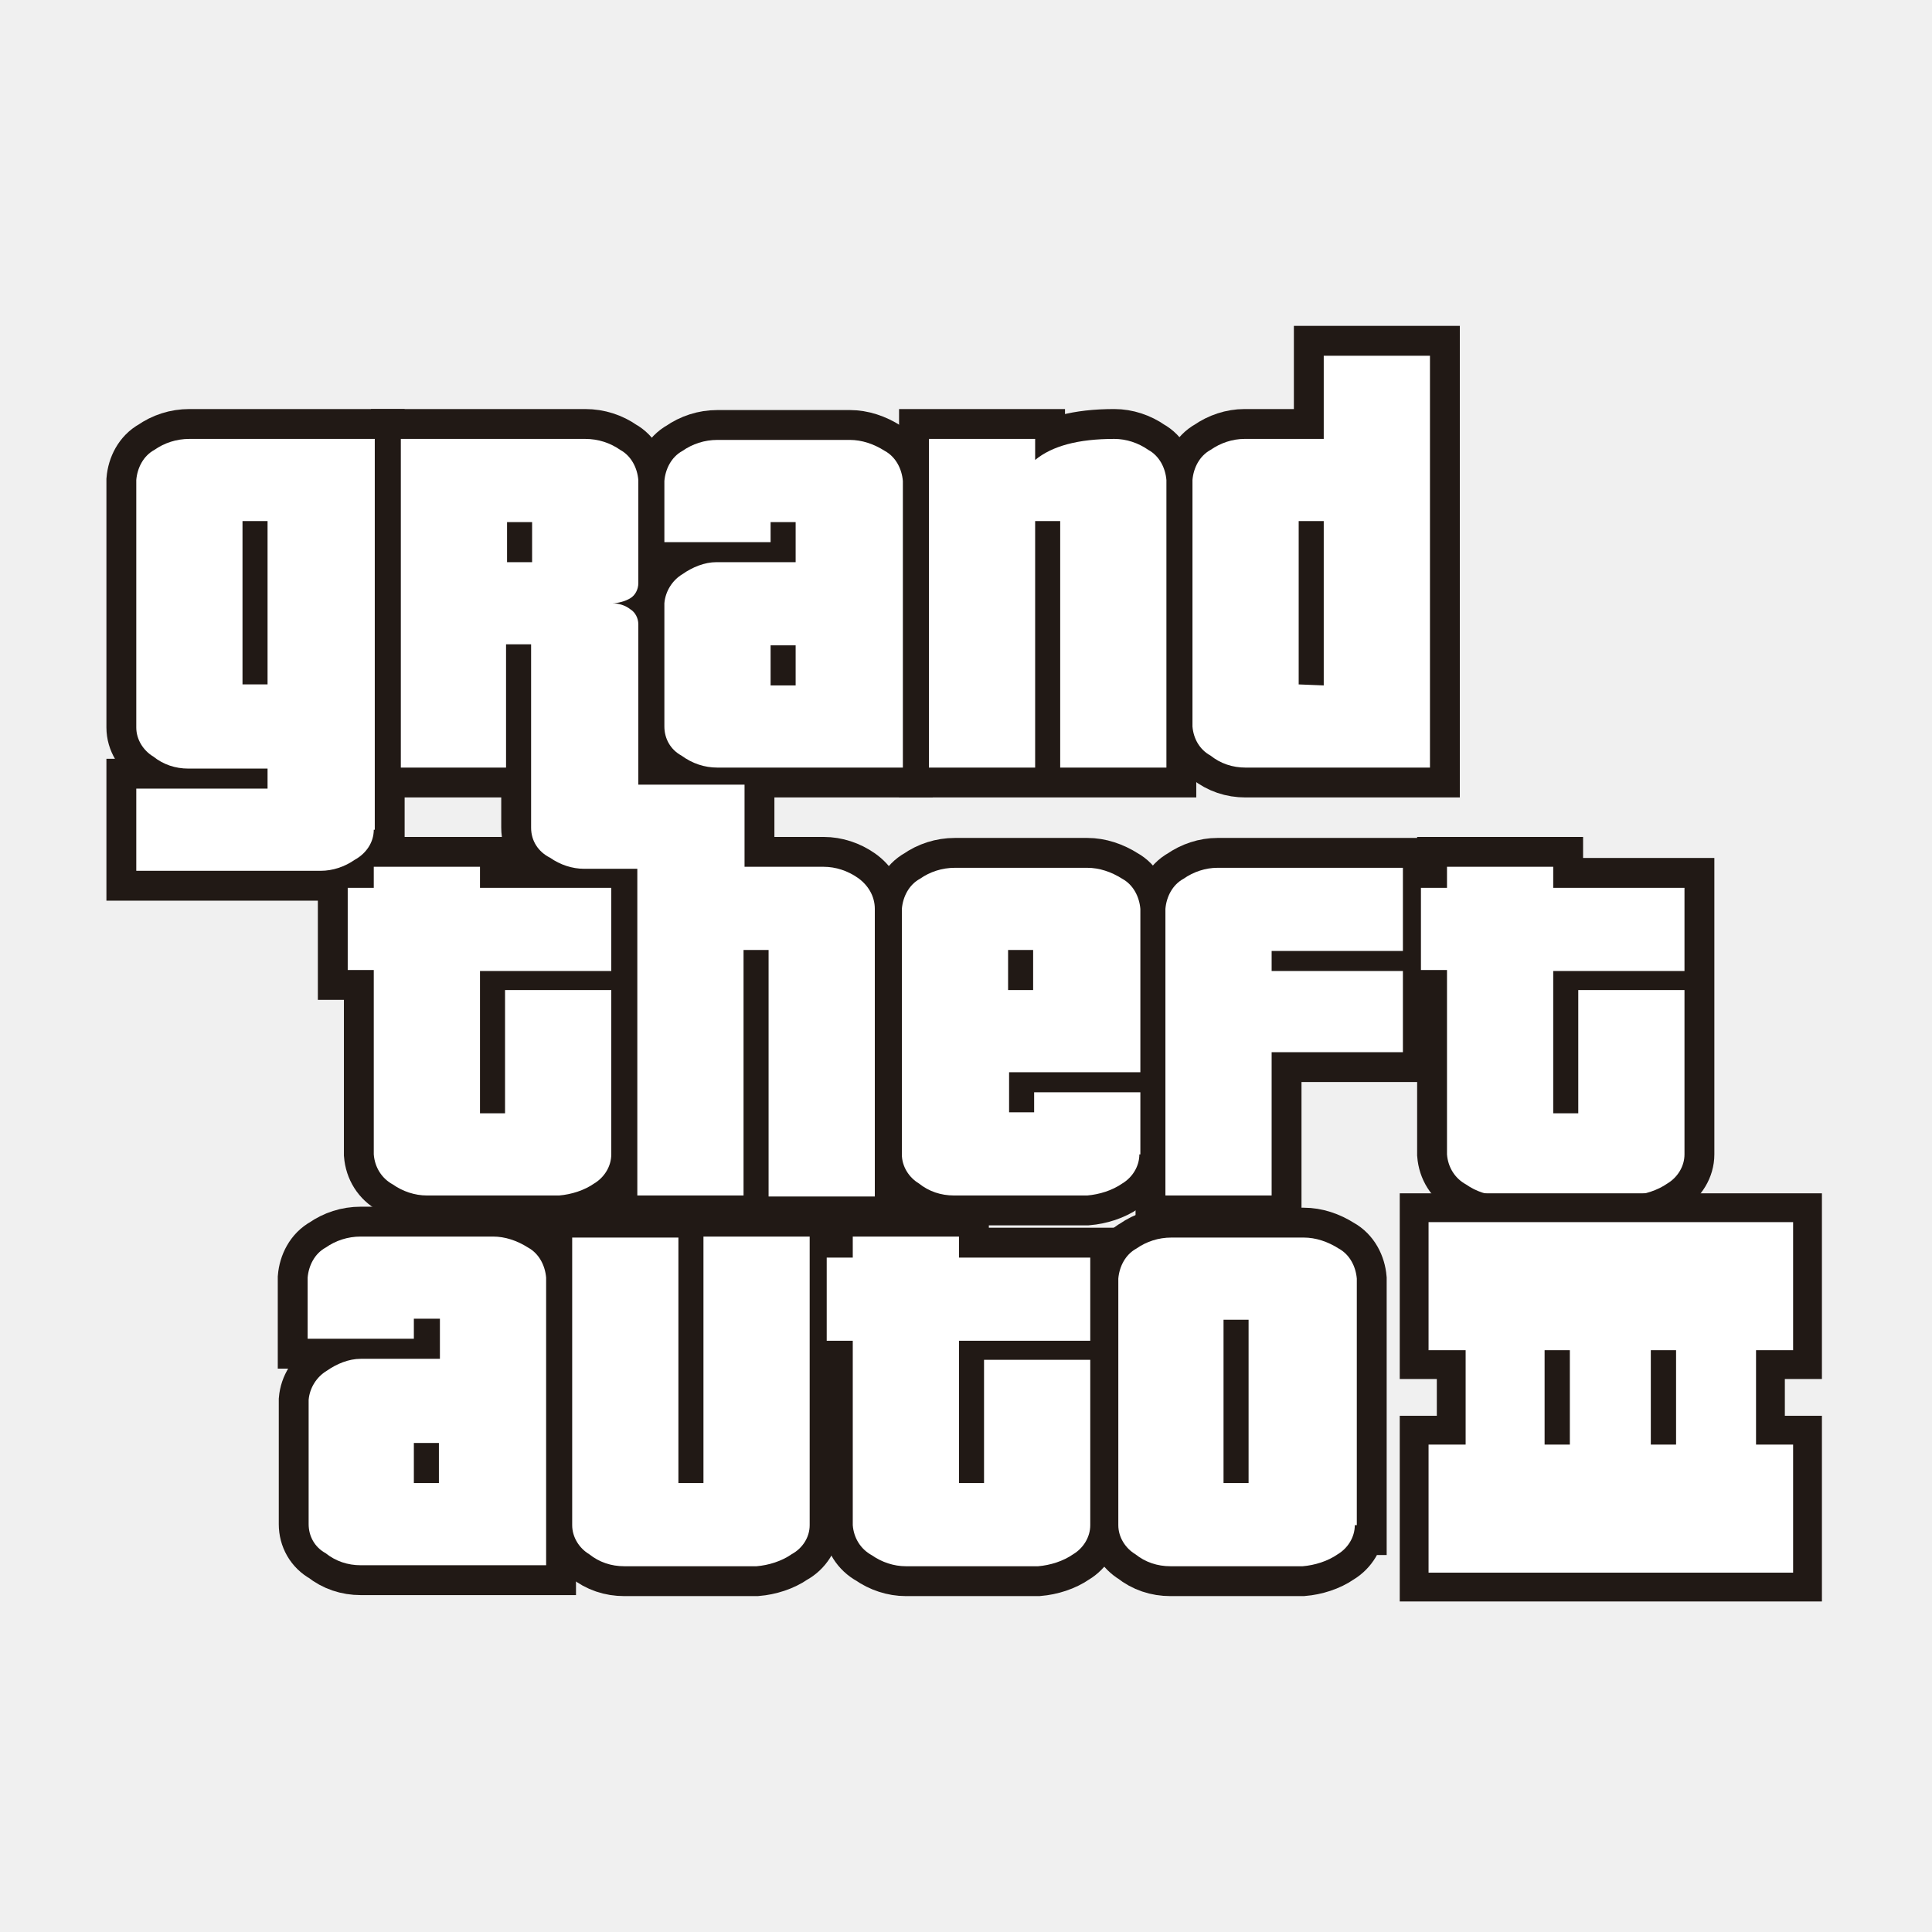
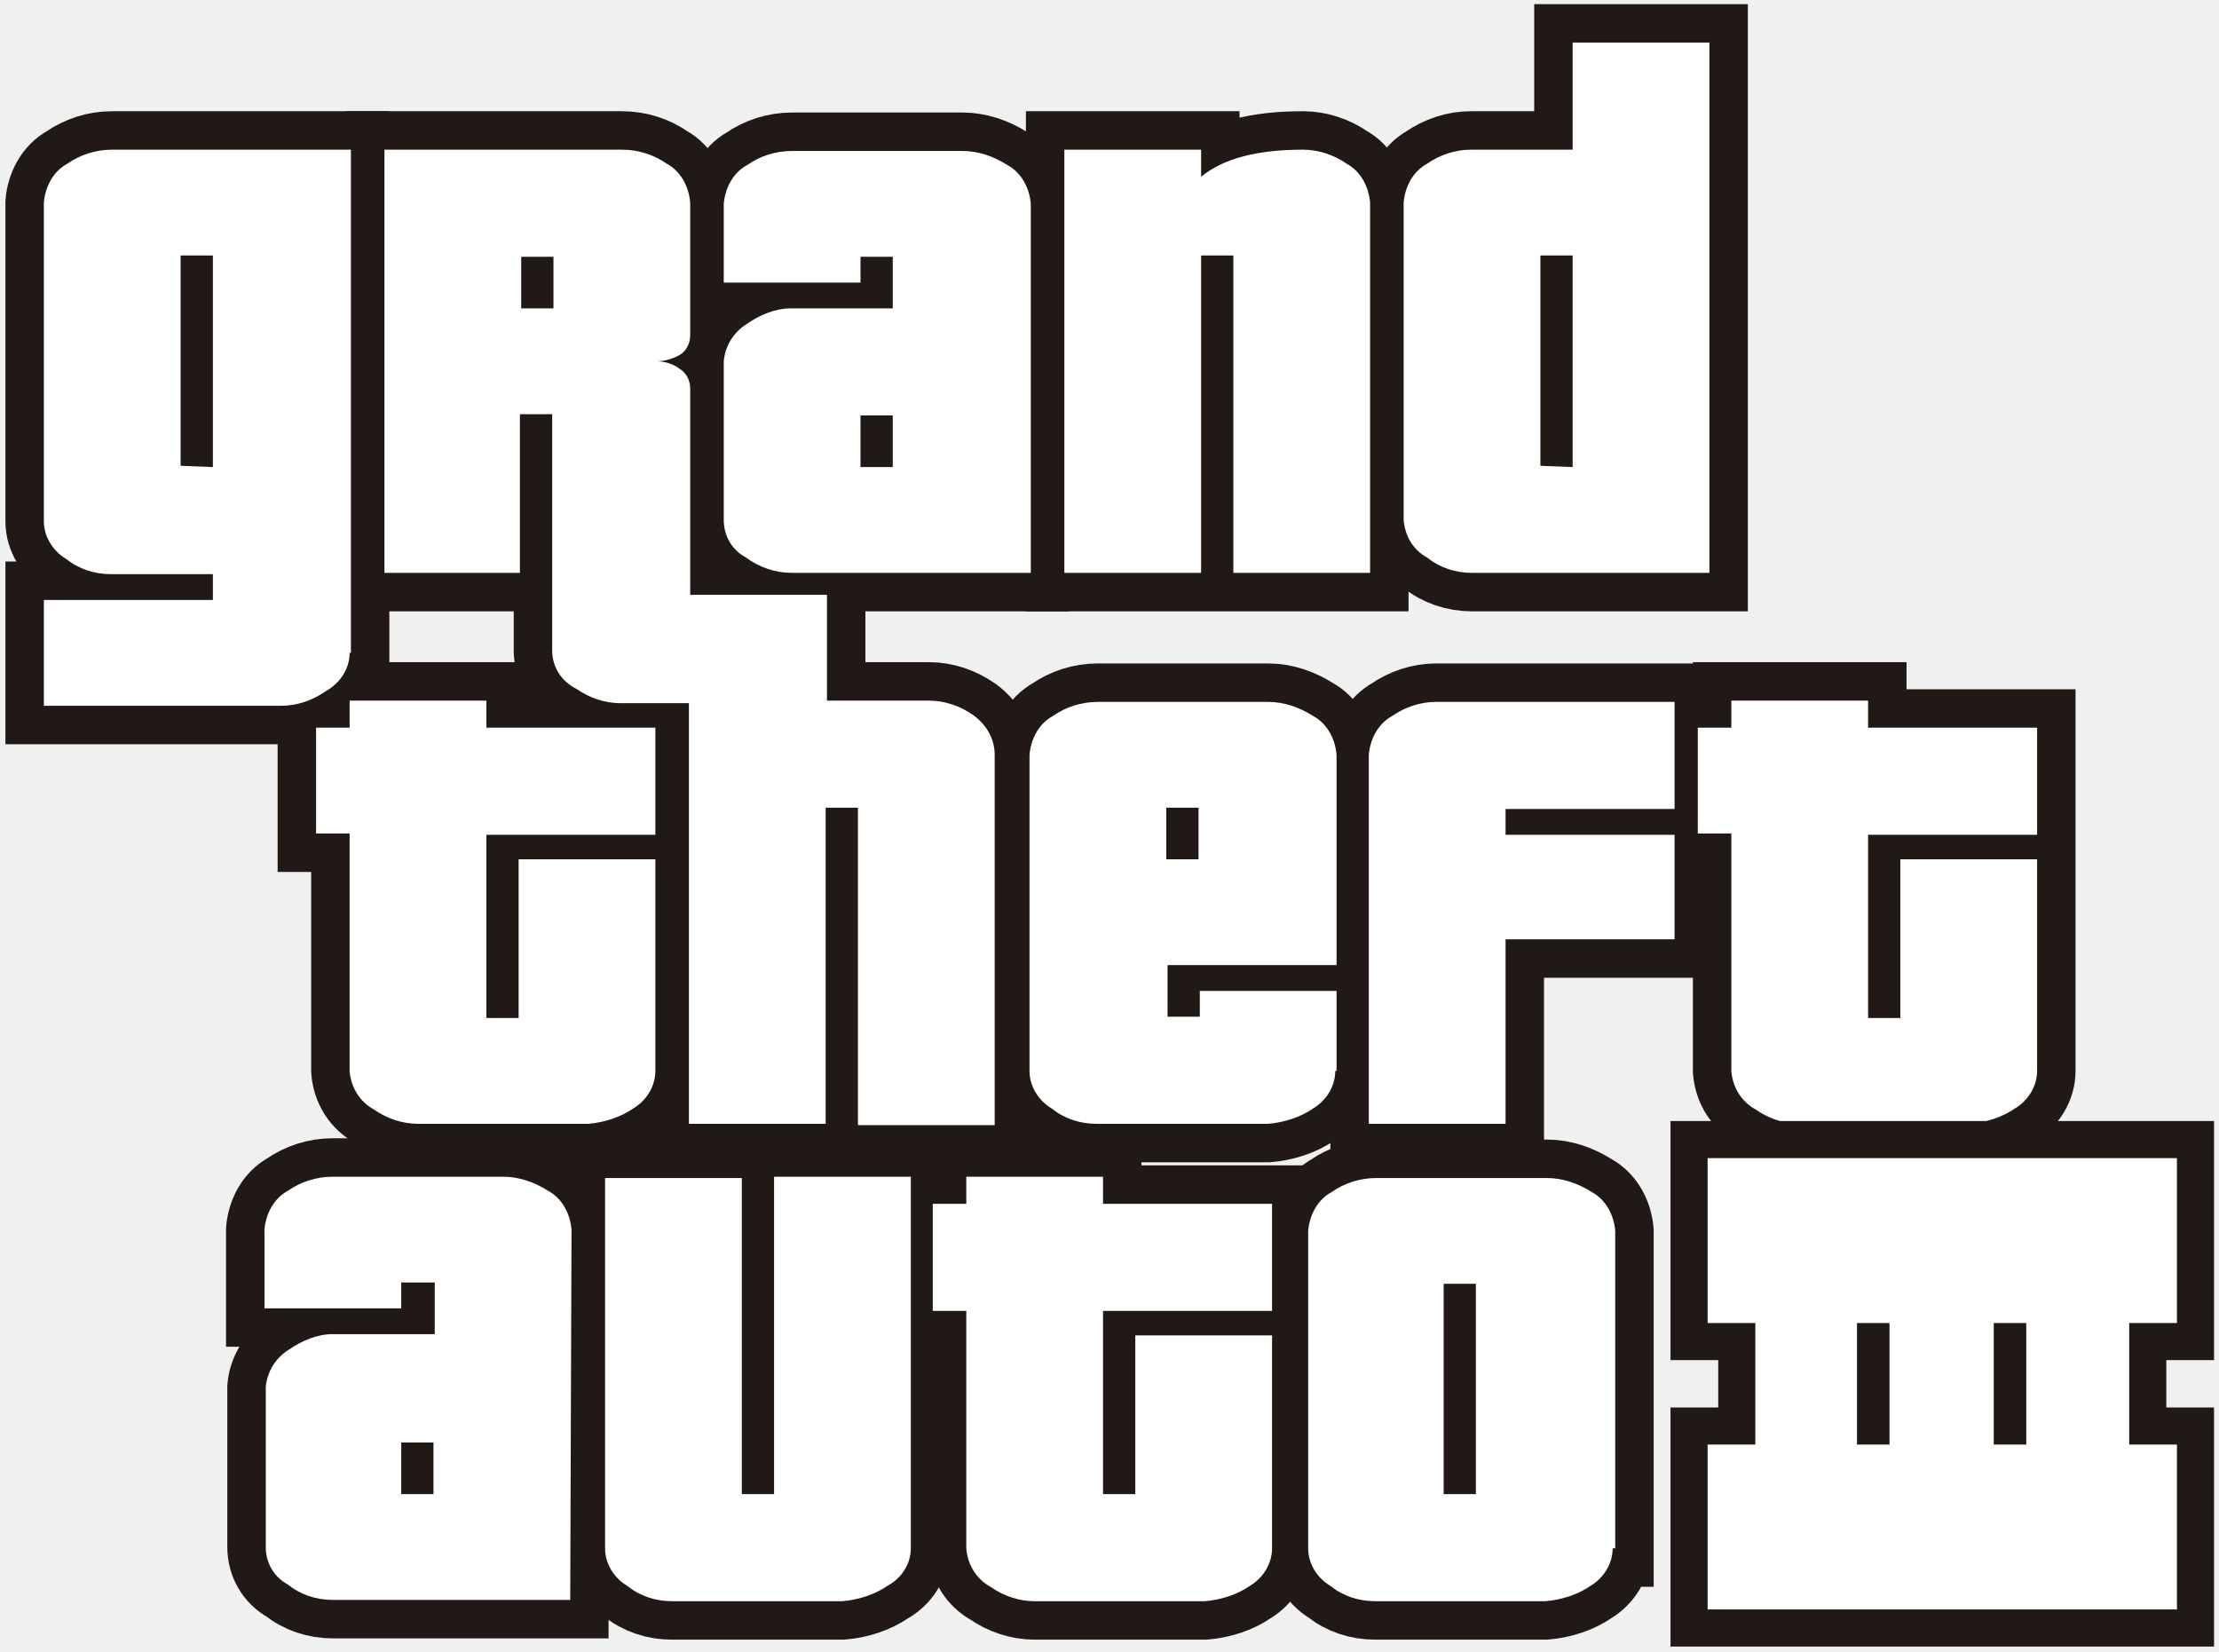
- <svg xmlns="http://www.w3.org/2000/svg" version="1.1" id="Camada_1" x="0px" y="0px" viewBox="0 0 192.8 192.8" style="enable-background:new 0 0 192.8 192.8;" xml:space="preserve">
+ <svg xmlns="http://www.w3.org/2000/svg" version="1.1" id="Camada_1" x="0px" y="0px" viewBox="0 0 172 128" style="enable-background:new 0 0 172 128;" xml:space="preserve">
  <style type="text/css">
	.st0{fill:#FFFFFF;stroke:#211915;stroke-width:5.96;stroke-miterlimit:2.61;}
	.st1{fill:#FFFFFF;}
	.st2{fill:#211915;stroke:#211915;stroke-width:5.23;stroke-miterlimit:2.61;}
	.st3{fill:#FFFFFF;stroke:#211915;stroke-width:0.52;stroke-miterlimit:2.61;}
	.st4{fill:#211915;}
</style>
-   <path class="st0" d="M37.3,82.8c0,1.3-0.8,2.4-1.9,3c-1,0.7-2.2,1.1-3.4,1.1H13.6v-8.2h13.1v-2h-7.9c-1.3,0-2.5-0.4-3.5-1.2  c-1-0.6-1.7-1.7-1.7-2.9V47.9c0.1-1.2,0.7-2.4,1.8-3c1-0.7,2.2-1.1,3.5-1.1h18.5V82.8L37.3,82.8z M26.7,68.4V52h-2.5v16.3H26.7z" />
-   <path class="st0" d="M90,76.6H71.6c-1.3,0-2.5-0.4-3.6-1.2c-1.1-0.6-1.7-1.7-1.7-2.9V60.2c0.1-1.2,0.8-2.3,1.8-2.9  c1-0.7,2.2-1.2,3.4-1.2h7.9v-4h-2.5v2H66.3v-6.1c0.1-1.2,0.7-2.4,1.8-3c1-0.7,2.2-1.1,3.5-1.1h13.2c1.2,0,2.4,0.4,3.5,1.1  c1.1,0.6,1.7,1.8,1.8,3V76.6z M79.4,68.4v-4h-2.5v4H79.4z" />
-   <path class="st0" d="M116.4,76.6h-10.6V52h-2.5v24.6H92.7V43.8h10.6v2.1c1.7-1.4,4.3-2.1,7.9-2.1c1.2,0,2.4,0.4,3.4,1.1  c1.1,0.6,1.7,1.8,1.8,3L116.4,76.6L116.4,76.6z" />
-   <path class="st0" d="M142.7,76.6h-18.4c-1.3,0-2.5-0.4-3.5-1.2c-1.1-0.6-1.7-1.7-1.8-2.9V47.9c0.1-1.2,0.7-2.4,1.8-3  c1-0.7,2.2-1.1,3.4-1.1h7.9v-8.3h10.6L142.7,76.6L142.7,76.6z M132.1,68.4V52h-2.5v16.3L132.1,68.4z" />
-   <path class="st0" d="M61,115.2c0,1.2-0.7,2.3-1.7,2.9c-1,0.7-2.3,1.1-3.5,1.2H42.6c-1.2,0-2.4-0.4-3.4-1.1c-1.1-0.6-1.8-1.7-1.9-3  V96.8h-2.6v-8.2h2.6v-2.1h10.6v2.1H61v8.3H47.9v14.2h2.5V98.8H61V115.2z" />
-   <path class="st0" d="M113.7,115.2c0,1.2-0.7,2.3-1.7,2.9c-1,0.7-2.3,1.1-3.5,1.2H95.2c-1.3,0-2.5-0.4-3.5-1.2  c-1-0.6-1.7-1.7-1.7-2.9V90.7c0.1-1.2,0.7-2.4,1.8-3c1-0.7,2.2-1.1,3.5-1.1h13.2c1.2,0,2.4,0.4,3.5,1.1c1.1,0.6,1.7,1.8,1.8,3V107  h-13.1v4h2.5v-2h10.6V115.2L113.7,115.2z M103.1,98.8v-4h-2.5v4H103.1z" />
-   <path class="st0" d="M140,105h-13.1v14.3h-10.6V90.7c0.1-1.2,0.7-2.4,1.8-3c1-0.7,2.2-1.1,3.4-1.1H140v8.3h-13.1v2H140V105z" />
-   <path class="st0" d="M168.1,115.2c0,1.2-0.7,2.3-1.7,2.9c-1,0.7-2.3,1.1-3.5,1.2h-13.2c-1.2,0-2.4-0.4-3.4-1.1  c-1.1-0.6-1.8-1.7-1.9-3V96.8h-2.6v-8.2h2.6v-2.1H155v2.1h13.1v8.3H155v14.2h2.5V98.8h10.6L168.1,115.2L168.1,115.2z" />
-   <path class="st0" d="M54.4,156.2H36c-1.3,0-2.5-0.4-3.5-1.2c-1.1-0.6-1.7-1.7-1.7-2.9v-12.4c0.1-1.2,0.8-2.3,1.8-2.9  c1-0.7,2.2-1.2,3.4-1.2h7.9v-4h-2.6v2H30.7v-6.1c0.1-1.2,0.7-2.4,1.8-3c1-0.7,2.2-1.1,3.5-1.1h13.2c1.2,0,2.4,0.4,3.5,1.1  c1.1,0.6,1.7,1.8,1.8,3V156.2L54.4,156.2z M43.8,148v-4h-2.5v4H43.8z" />
-   <path class="st0" d="M80.8,152.2c0,1.2-0.7,2.3-1.8,2.9c-1,0.7-2.3,1.1-3.5,1.2H62.3c-1.3,0-2.5-0.4-3.5-1.2c-1-0.6-1.7-1.7-1.7-2.9  v-28.7h10.6V148h2.5v-24.6h10.6V152.2L80.8,152.2z" />
-   <path class="st0" d="M108.8,152.2c0,1.2-0.7,2.3-1.7,2.9c-1,0.7-2.3,1.1-3.5,1.2H90.4c-1.2,0-2.4-0.4-3.4-1.1  c-1.1-0.6-1.8-1.7-1.9-3v-18.4h-2.6v-8.3h2.6v-2.1h10.6v2.1h13.1v8.3H95.7V148h2.5v-12.3h10.6L108.8,152.2L108.8,152.2z" />
-   <path class="st0" d="M135.2,152.2c0,1.2-0.7,2.3-1.7,2.9c-1,0.7-2.3,1.1-3.5,1.2h-13.2c-1.3,0-2.5-0.4-3.5-1.2  c-1-0.6-1.7-1.7-1.7-2.9v-24.6c0.1-1.2,0.7-2.4,1.8-3c1-0.7,2.2-1.1,3.5-1.1h13.2c1.2,0,2.4,0.4,3.5,1.1c1.1,0.6,1.7,1.8,1.8,3  V152.2z M124.6,148v-16.3h-2.5V148H124.6z" />
-   <polygon class="st0" points="53.1,52 50.5,52 50.5,56.1 53.1,56.1 53.1,52 " />
-   <path class="st0" d="M85.6,87.6c-1-0.7-2.2-1.1-3.4-1.1h-7.9v-8.2H63.7v-16c0-0.6-0.3-1.2-0.8-1.5c-0.5-0.4-1.2-0.6-1.8-0.6  c0.6,0,1.3-0.2,1.8-0.5c0.5-0.3,0.8-0.9,0.8-1.5V47.9c-0.1-1.2-0.7-2.4-1.8-3c-1-0.7-2.2-1.1-3.5-1.1H40v32.8h10.5V64.3h2.5v6.6l0,0  v11.7c0,1.3,0.7,2.4,1.9,3c1,0.7,2.2,1.1,3.4,1.1h5.3v32.6h10.6V94.8h2.5v24.6h10.6V90.7C87.3,89.4,86.6,88.3,85.6,87.6L85.6,87.6z   M50.6,56.1v-4h2.5v4H50.6z" />
-   <path class="st1" d="M37.3,82.8c0,1.3-0.8,2.4-1.9,3c-1,0.7-2.2,1.1-3.4,1.1H13.6v-8.2h13.1v-2h-7.9c-1.3,0-2.5-0.4-3.5-1.2  c-1-0.6-1.7-1.7-1.7-2.9V47.9c0.1-1.2,0.7-2.4,1.8-3c1-0.7,2.2-1.1,3.5-1.1h18.5V82.8L37.3,82.8z M26.7,68.4V52h-2.5v16.3H26.7z" />
-   <path class="st1" d="M90,76.6H71.6c-1.3,0-2.5-0.4-3.6-1.2c-1.1-0.6-1.7-1.7-1.7-2.9V60.2c0.1-1.2,0.8-2.3,1.8-2.9  c1-0.7,2.2-1.2,3.4-1.2h7.9v-4h-2.5v2H66.3v-6.1c0.1-1.2,0.7-2.4,1.8-3c1-0.7,2.2-1.1,3.5-1.1h13.2c1.2,0,2.4,0.4,3.5,1.1  c1.1,0.6,1.7,1.8,1.8,3V76.6z M79.4,68.4v-4h-2.5v4H79.4z" />
-   <path class="st1" d="M116.4,76.6h-10.6V52h-2.5v24.6H92.7V43.8h10.6v2.1c1.7-1.4,4.3-2.1,7.9-2.1c1.2,0,2.4,0.4,3.4,1.1  c1.1,0.6,1.7,1.8,1.8,3L116.4,76.6L116.4,76.6z" />
-   <path class="st1" d="M142.7,76.6h-18.4c-1.3,0-2.5-0.4-3.5-1.2c-1.1-0.6-1.7-1.7-1.8-2.9V47.9c0.1-1.2,0.7-2.4,1.8-3  c1-0.7,2.2-1.1,3.4-1.1h7.9v-8.3h10.6L142.7,76.6L142.7,76.6z M132.1,68.4V52h-2.5v16.3L132.1,68.4z" />
-   <path class="st1" d="M61,115.2c0,1.2-0.7,2.3-1.7,2.9c-1,0.7-2.3,1.1-3.5,1.2H42.6c-1.2,0-2.4-0.4-3.4-1.1c-1.1-0.6-1.8-1.7-1.9-3  V96.8h-2.6v-8.2h2.6v-2.1h10.6v2.1H61v8.3H47.9v14.2h2.5V98.8H61V115.2z" />
-   <path class="st1" d="M113.7,115.2c0,1.2-0.7,2.3-1.7,2.9c-1,0.7-2.3,1.1-3.5,1.2H95.2c-1.3,0-2.5-0.4-3.5-1.2  c-1-0.6-1.7-1.7-1.7-2.9V90.7c0.1-1.2,0.7-2.4,1.8-3c1-0.7,2.2-1.1,3.5-1.1h13.2c1.2,0,2.4,0.4,3.5,1.1c1.1,0.6,1.7,1.8,1.8,3V107  h-13.1v4h2.5v-2h10.6V115.2L113.7,115.2z M103.1,98.8v-4h-2.5v4H103.1z" />
-   <path class="st1" d="M140,105h-13.1v14.3h-10.6V90.7c0.1-1.2,0.7-2.4,1.8-3c1-0.7,2.2-1.1,3.4-1.1H140v8.3h-13.1v2H140V105z" />
-   <path class="st1" d="M168.1,115.2c0,1.2-0.7,2.3-1.7,2.9c-1,0.7-2.3,1.1-3.5,1.2h-13.2c-1.2,0-2.4-0.4-3.4-1.1  c-1.1-0.6-1.8-1.7-1.9-3V96.8h-2.6v-8.2h2.6v-2.1H155v2.1h13.1v8.3H155v14.2h2.5V98.8h10.6L168.1,115.2L168.1,115.2z" />
-   <path class="st1" d="M54.4,156.2H36c-1.3,0-2.5-0.4-3.5-1.2c-1.1-0.6-1.7-1.7-1.7-2.9v-12.4c0.1-1.2,0.8-2.3,1.8-2.9  c1-0.7,2.2-1.2,3.4-1.2h7.9v-4h-2.6v2H30.7v-6.1c0.1-1.2,0.7-2.4,1.8-3c1-0.7,2.2-1.1,3.5-1.1h13.2c1.2,0,2.4,0.4,3.5,1.1  c1.1,0.6,1.7,1.8,1.8,3V156.2L54.4,156.2z M43.8,148v-4h-2.5v4H43.8z" />
-   <path class="st1" d="M80.8,152.2c0,1.2-0.7,2.3-1.8,2.9c-1,0.7-2.3,1.1-3.5,1.2H62.3c-1.3,0-2.5-0.4-3.5-1.2c-1-0.6-1.7-1.7-1.7-2.9  v-28.7h10.6V148h2.5v-24.6h10.6V152.2L80.8,152.2z" />
-   <path class="st1" d="M108.8,152.2c0,1.2-0.7,2.3-1.7,2.9c-1,0.7-2.3,1.1-3.5,1.2H90.4c-1.2,0-2.4-0.4-3.4-1.1  c-1.1-0.6-1.8-1.7-1.9-3v-18.4h-2.6v-8.3h2.6v-2.1h10.6v2.1h13.1v8.3H95.7V148h2.5v-12.3h10.6L108.8,152.2L108.8,152.2z" />
-   <path class="st1" d="M135.2,152.2c0,1.2-0.7,2.3-1.7,2.9c-1,0.7-2.3,1.1-3.5,1.2h-13.2c-1.3,0-2.5-0.4-3.5-1.2  c-1-0.6-1.7-1.7-1.7-2.9v-24.6c0.1-1.2,0.7-2.4,1.8-3c1-0.7,2.2-1.1,3.5-1.1h13.2c1.2,0,2.4,0.4,3.5,1.1c1.1,0.6,1.7,1.8,1.8,3  V152.2z M124.6,148v-16.3h-2.5V148H124.6z" />
-   <path class="st1" d="M85.6,87.6c-1-0.7-2.2-1.1-3.4-1.1h-7.9v-8.2H63.7v-16c0-0.6-0.3-1.2-0.8-1.5c-0.5-0.4-1.2-0.6-1.8-0.6  c0.6,0,1.3-0.2,1.8-0.5c0.5-0.3,0.8-0.9,0.8-1.5V47.9c-0.1-1.2-0.7-2.4-1.8-3c-1-0.7-2.2-1.1-3.5-1.1H40v32.8h10.5V64.3h2.5v6.6l0,0  v11.7c0,1.3,0.7,2.4,1.9,3c1,0.7,2.2,1.1,3.4,1.1h5.3v32.6h10.6V94.8h2.5v24.6h10.6V90.7C87.3,89.4,86.6,88.3,85.6,87.6L85.6,87.6z   M53.1,56.1h-2.5v-4h2.5V56.1z" />
-   <polygon class="st2" points="154.4,135 154.4,143.9 156.4,143.9 156.4,135 154.4,135 " />
-   <polygon class="st2" points="164.9,143.9 167,143.9 167,135 164.9,135 164.9,143.9 " />
-   <path class="st2" d="M179.2,135v-13.3h-36.9V135h3.7v8.9h-3.7v13.3h36.9v-13.3h-3.7V135H179.2z M154.4,143.9V135h2v8.9H154.4z   M167,143.9h-2V135h2V143.9z" />
-   <polygon class="st1" points="154.4,143.9 156.4,143.9 156.4,135 154.4,135 154.4,143.9 " />
-   <polygon class="st1" points="164.9,143.9 167,143.9 167,135 164.9,135 164.9,143.9 " />
-   <path class="st3" d="M179.2,135v-13.3h-36.9V135h3.7v8.9h-3.7v13.3h36.9v-13.3h-3.7V135H179.2z M156.4,143.9h-2V135h2V143.9z   M167,143.9h-2V135h2V143.9z" />
-   <polygon class="st4" points="156.4,143.9 154.4,143.9 154.4,135 156.4,135 156.4,143.9 " />
-   <polygon class="st4" points="167,143.9 164.9,143.9 164.9,135 167,135 167,143.9 " />
+   <g>
+     <path class="st0" d="M27.1,50.6c0,1.3-0.8,2.4-1.9,3c-1,0.7-2.2,1.1-3.4,1.1H3.4v-8.2h13.1v-2H8.6c-1.3,0-2.5-0.4-3.5-1.2   c-1-0.6-1.7-1.7-1.7-2.9V15.7c0.1-1.2,0.7-2.4,1.8-3c1-0.7,2.2-1.1,3.5-1.1h18.5v39H27.1z M16.5,36.2V19.8H14v16.3L16.5,36.2   L16.5,36.2z" />
+     <path class="st0" d="M79.8,44.4H61.4c-1.3,0-2.5-0.4-3.6-1.2c-1.1-0.6-1.7-1.7-1.7-2.9V28c0.1-1.2,0.8-2.3,1.8-2.9   c1-0.7,2.2-1.2,3.4-1.2h7.9v-4h-2.5v2H56.1v-6.1c0.1-1.2,0.7-2.4,1.8-3c1-0.7,2.2-1.1,3.5-1.1h13.2c1.2,0,2.4,0.4,3.5,1.1   c1.1,0.6,1.7,1.8,1.8,3v28.6H79.8z M69.2,36.2v-4h-2.5v4H69.2z" />
+     <path class="st0" d="M106.2,44.4H95.6V19.8h-2.5v24.6H82.5V11.6h10.6v2.1c1.7-1.4,4.3-2.1,7.9-2.1c1.2,0,2.4,0.4,3.4,1.1   c1.1,0.6,1.7,1.8,1.8,3V44.4L106.2,44.4z" />
+     <path class="st0" d="M132.5,44.4h-18.4c-1.3,0-2.5-0.4-3.5-1.2c-1.1-0.6-1.7-1.7-1.8-2.9V15.7c0.1-1.2,0.7-2.4,1.8-3   c1-0.7,2.2-1.1,3.4-1.1h7.9V3.3h10.6V44.4L132.5,44.4z M121.9,36.2V19.8h-2.5v16.3L121.9,36.2z" />
+     <path class="st0" d="M50.8,83c0,1.2-0.7,2.3-1.7,2.9c-1,0.7-2.3,1.1-3.5,1.2H32.4c-1.2,0-2.4-0.4-3.4-1.1c-1.1-0.6-1.8-1.7-1.9-3   V64.6h-2.6v-8.2h2.6v-2.1h10.6v2.1h13.1v8.3H37.7v14.2h2.5V66.6h10.6V83z" />
+     <path class="st0" d="M103.5,83c0,1.2-0.7,2.3-1.7,2.9c-1,0.7-2.3,1.1-3.5,1.2H85c-1.3,0-2.5-0.4-3.5-1.2c-1-0.6-1.7-1.7-1.7-2.9   V58.5c0.1-1.2,0.7-2.4,1.8-3c1-0.7,2.2-1.1,3.5-1.1h13.2c1.2,0,2.4,0.4,3.5,1.1c1.1,0.6,1.7,1.8,1.8,3v16.3H90.5v4H93v-2h10.6V83   H103.5z M92.9,66.6v-4h-2.5v4H92.9z" />
+     <path class="st0" d="M129.8,72.8h-13.1v14.3h-10.6V58.5c0.1-1.2,0.7-2.4,1.8-3c1-0.7,2.2-1.1,3.4-1.1h18.5v8.3h-13.1v2h13.1V72.8z" />
+     <path class="st0" d="M157.9,83c0,1.2-0.7,2.3-1.7,2.9c-1,0.7-2.3,1.1-3.5,1.2h-13.2c-1.2,0-2.4-0.4-3.4-1.1c-1.1-0.6-1.8-1.7-1.9-3   V64.6h-2.6v-8.2h2.6v-2.1h10.6v2.1h13.1v8.3h-13.1v14.2h2.5V66.6h10.6V83L157.9,83z" />
+     <path class="st0" d="M44.2,124H25.8c-1.3,0-2.5-0.4-3.5-1.2c-1.1-0.6-1.7-1.7-1.7-2.9v-12.4c0.1-1.2,0.8-2.3,1.8-2.9   c1-0.7,2.2-1.2,3.4-1.2h7.9v-4h-2.6v2H20.5v-6.1c0.1-1.2,0.7-2.4,1.8-3c1-0.7,2.2-1.1,3.5-1.1H39c1.2,0,2.4,0.4,3.5,1.1   c1.1,0.6,1.7,1.8,1.8,3L44.2,124L44.2,124z M33.6,115.8v-4h-2.5v4H33.6z" />
+     <path class="st0" d="M70.6,120c0,1.2-0.7,2.3-1.8,2.9c-1,0.7-2.3,1.1-3.5,1.2H52.1c-1.3,0-2.5-0.4-3.5-1.2c-1-0.6-1.7-1.7-1.7-2.9   V91.3h10.6v24.5H60V91.2h10.6L70.6,120L70.6,120z" />
+     <path class="st0" d="M98.6,120c0,1.2-0.7,2.3-1.7,2.9c-1,0.7-2.3,1.1-3.5,1.2H80.2c-1.2,0-2.4-0.4-3.4-1.1c-1.1-0.6-1.8-1.7-1.9-3   v-18.4h-2.6v-8.3h2.6v-2.1h10.6v2.1h13.1v8.3H85.5v14.2H88v-12.3h10.6L98.6,120L98.6,120z" />
+     <path class="st0" d="M125,120c0,1.2-0.7,2.3-1.7,2.9c-1,0.7-2.3,1.1-3.5,1.2h-13.2c-1.3,0-2.5-0.4-3.5-1.2c-1-0.6-1.7-1.7-1.7-2.9   V95.4c0.1-1.2,0.7-2.4,1.8-3c1-0.7,2.2-1.1,3.5-1.1h13.2c1.2,0,2.4,0.4,3.5,1.1c1.1,0.6,1.7,1.8,1.8,3V120H125z M114.4,115.8V99.5   h-2.5v16.3H114.4z" />
+     <polygon class="st0" points="42.9,19.8 40.3,19.8 40.3,23.9 42.9,23.9  " />
+     <path class="st0" d="M75.4,55.4c-1-0.7-2.2-1.1-3.4-1.1h-7.9v-8.2H53.5v-16c0-0.6-0.3-1.2-0.8-1.5c-0.5-0.4-1.2-0.6-1.8-0.6   c0.6,0,1.3-0.2,1.8-0.5s0.8-0.9,0.8-1.5V15.7c-0.1-1.2-0.7-2.4-1.8-3c-1-0.7-2.2-1.1-3.5-1.1H29.8v32.8h10.5V32.1h2.5v6.6l0,0v11.7   c0,1.3,0.7,2.4,1.9,3c1,0.7,2.2,1.1,3.4,1.1h5.3v32.6H64V62.6h2.5v24.6h10.6V58.5C77.1,57.2,76.4,56.1,75.4,55.4L75.4,55.4z    M40.4,23.9v-4h2.5v4H40.4z" />
+     <path class="st1" d="M27.1,50.6c0,1.3-0.8,2.4-1.9,3c-1,0.7-2.2,1.1-3.4,1.1H3.4v-8.2h13.1v-2H8.6c-1.3,0-2.5-0.4-3.5-1.2   c-1-0.6-1.7-1.7-1.7-2.9V15.7c0.1-1.2,0.7-2.4,1.8-3c1-0.7,2.2-1.1,3.5-1.1h18.5v39H27.1z M16.5,36.2V19.8H14v16.3L16.5,36.2   L16.5,36.2z" />
+     <path class="st1" d="M79.8,44.4H61.4c-1.3,0-2.5-0.4-3.6-1.2c-1.1-0.6-1.7-1.7-1.7-2.9V28c0.1-1.2,0.8-2.3,1.8-2.9   c1-0.7,2.2-1.2,3.4-1.2h7.9v-4h-2.5v2H56.1v-6.1c0.1-1.2,0.7-2.4,1.8-3c1-0.7,2.2-1.1,3.5-1.1h13.2c1.2,0,2.4,0.4,3.5,1.1   c1.1,0.6,1.7,1.8,1.8,3v28.6H79.8z M69.2,36.2v-4h-2.5v4H69.2z" />
+     <path class="st1" d="M106.2,44.4H95.6V19.8h-2.5v24.6H82.5V11.6h10.6v2.1c1.7-1.4,4.3-2.1,7.9-2.1c1.2,0,2.4,0.4,3.4,1.1   c1.1,0.6,1.7,1.8,1.8,3V44.4L106.2,44.4z" />
+     <path class="st1" d="M132.5,44.4h-18.4c-1.3,0-2.5-0.4-3.5-1.2c-1.1-0.6-1.7-1.7-1.8-2.9V15.7c0.1-1.2,0.7-2.4,1.8-3   c1-0.7,2.2-1.1,3.4-1.1h7.9V3.3h10.6V44.4L132.5,44.4z M121.9,36.2V19.8h-2.5v16.3L121.9,36.2z" />
+     <path class="st1" d="M50.8,83c0,1.2-0.7,2.3-1.7,2.9c-1,0.7-2.3,1.1-3.5,1.2H32.4c-1.2,0-2.4-0.4-3.4-1.1c-1.1-0.6-1.8-1.7-1.9-3   V64.6h-2.6v-8.2h2.6v-2.1h10.6v2.1h13.1v8.3H37.7v14.2h2.5V66.6h10.6V83z" />
+     <path class="st1" d="M103.5,83c0,1.2-0.7,2.3-1.7,2.9c-1,0.7-2.3,1.1-3.5,1.2H85c-1.3,0-2.5-0.4-3.5-1.2c-1-0.6-1.7-1.7-1.7-2.9   V58.5c0.1-1.2,0.7-2.4,1.8-3c1-0.7,2.2-1.1,3.5-1.1h13.2c1.2,0,2.4,0.4,3.5,1.1c1.1,0.6,1.7,1.8,1.8,3v16.3H90.5v4H93v-2h10.6V83   H103.5z M92.9,66.6v-4h-2.5v4H92.9z" />
+     <path class="st1" d="M129.8,72.8h-13.1v14.3h-10.6V58.5c0.1-1.2,0.7-2.4,1.8-3c1-0.7,2.2-1.1,3.4-1.1h18.5v8.3h-13.1v2h13.1V72.8z" />
+     <path class="st1" d="M157.9,83c0,1.2-0.7,2.3-1.7,2.9c-1,0.7-2.3,1.1-3.5,1.2h-13.2c-1.2,0-2.4-0.4-3.4-1.1c-1.1-0.6-1.8-1.7-1.9-3   V64.6h-2.6v-8.2h2.6v-2.1h10.6v2.1h13.1v8.3h-13.1v14.2h2.5V66.6h10.6V83L157.9,83z" />
+     <path class="st1" d="M44.2,124H25.8c-1.3,0-2.5-0.4-3.5-1.2c-1.1-0.6-1.7-1.7-1.7-2.9v-12.4c0.1-1.2,0.8-2.3,1.8-2.9   c1-0.7,2.2-1.2,3.4-1.2h7.9v-4h-2.6v2H20.5v-6.1c0.1-1.2,0.7-2.4,1.8-3c1-0.7,2.2-1.1,3.5-1.1H39c1.2,0,2.4,0.4,3.5,1.1   c1.1,0.6,1.7,1.8,1.8,3L44.2,124L44.2,124z M33.6,115.8v-4h-2.5v4H33.6z" />
+     <path class="st1" d="M70.6,120c0,1.2-0.7,2.3-1.8,2.9c-1,0.7-2.3,1.1-3.5,1.2H52.1c-1.3,0-2.5-0.4-3.5-1.2c-1-0.6-1.7-1.7-1.7-2.9   V91.3h10.6v24.5H60V91.2h10.6L70.6,120L70.6,120z" />
+     <path class="st1" d="M98.6,120c0,1.2-0.7,2.3-1.7,2.9c-1,0.7-2.3,1.1-3.5,1.2H80.2c-1.2,0-2.4-0.4-3.4-1.1c-1.1-0.6-1.8-1.7-1.9-3   v-18.4h-2.6v-8.3h2.6v-2.1h10.6v2.1h13.1v8.3H85.5v14.2H88v-12.3h10.6L98.6,120L98.6,120z" />
+     <path class="st1" d="M125,120c0,1.2-0.7,2.3-1.7,2.9c-1,0.7-2.3,1.1-3.5,1.2h-13.2c-1.3,0-2.5-0.4-3.5-1.2c-1-0.6-1.7-1.7-1.7-2.9   V95.4c0.1-1.2,0.7-2.4,1.8-3c1-0.7,2.2-1.1,3.5-1.1h13.2c1.2,0,2.4,0.4,3.5,1.1c1.1,0.6,1.7,1.8,1.8,3V120H125z M114.4,115.8V99.5   h-2.5v16.3H114.4z" />
+     <path class="st1" d="M75.4,55.4c-1-0.7-2.2-1.1-3.4-1.1h-7.9v-8.2H53.5v-16c0-0.6-0.3-1.2-0.8-1.5c-0.5-0.4-1.2-0.6-1.8-0.6   c0.6,0,1.3-0.2,1.8-0.5s0.8-0.9,0.8-1.5V15.7c-0.1-1.2-0.7-2.4-1.8-3c-1-0.7-2.2-1.1-3.5-1.1H29.8v32.8h10.5V32.1h2.5v6.6l0,0v11.7   c0,1.3,0.7,2.4,1.9,3c1,0.7,2.2,1.1,3.4,1.1h5.3v32.6H64V62.6h2.5v24.6h10.6V58.5C77.1,57.2,76.4,56.1,75.4,55.4L75.4,55.4z    M42.9,23.9h-2.5v-4h2.5V23.9z" />
+     <polygon class="st2" points="144.2,102.8 144.2,111.7 146.2,111.7 146.2,102.8  " />
+     <polygon class="st2" points="154.7,111.7 156.8,111.7 156.8,102.8 154.7,102.8  " />
+     <path class="st2" d="M169,102.8V89.5h-36.9v13.3h3.7v8.9h-3.7V125H169v-13.3h-3.7v-8.9H169z M144.2,111.7v-8.9h2v8.9H144.2z    M156.8,111.7h-2v-8.9h2V111.7z" />
+     <polygon class="st1" points="144.2,111.7 146.2,111.7 146.2,102.8 144.2,102.8  " />
+     <polygon class="st1" points="154.7,111.7 156.8,111.7 156.8,102.8 154.7,102.8  " />
+     <path class="st3" d="M169,102.8V89.5h-36.9v13.3h3.7v8.9h-3.7V125H169v-13.3h-3.7v-8.9H169z M146.2,111.7h-2v-8.9h2V111.7z    M156.8,111.7h-2v-8.9h2V111.7z" />
+     <polygon class="st4" points="146.2,111.7 144.2,111.7 144.2,102.8 146.2,102.8  " />
+     <polygon class="st4" points="156.8,111.7 154.7,111.7 154.7,102.8 156.8,102.8  " />
+   </g>
</svg>
